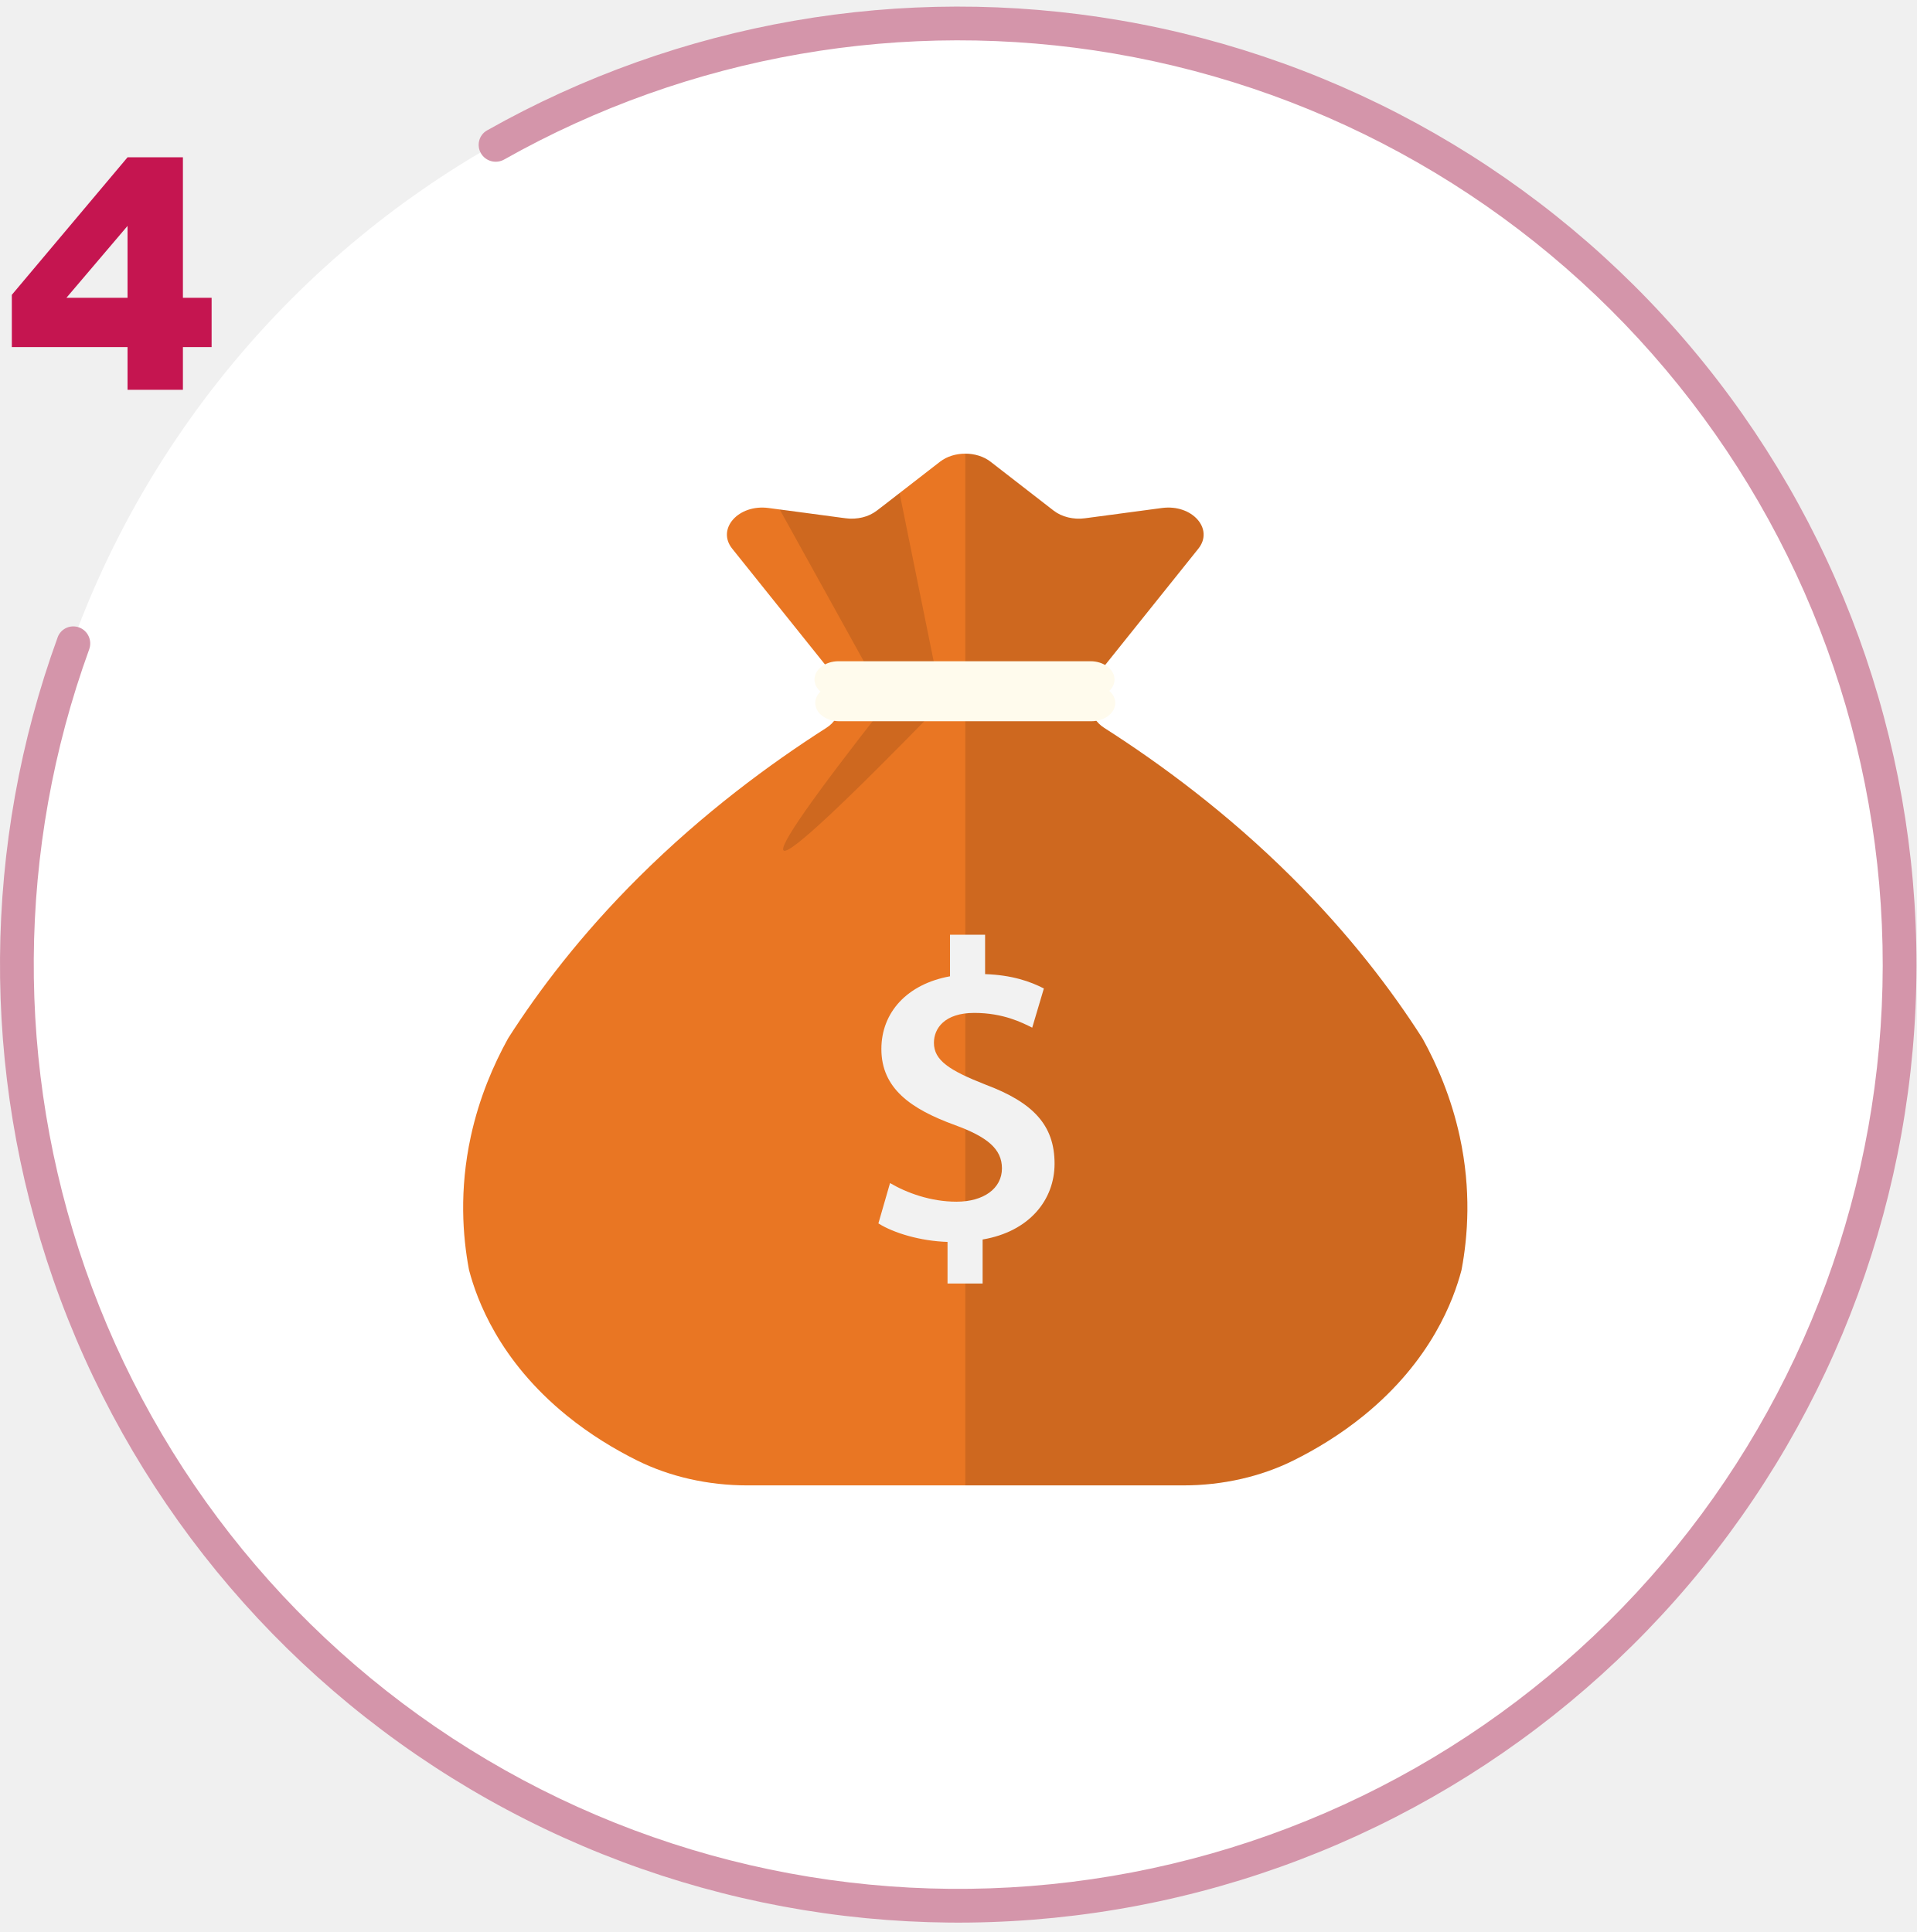
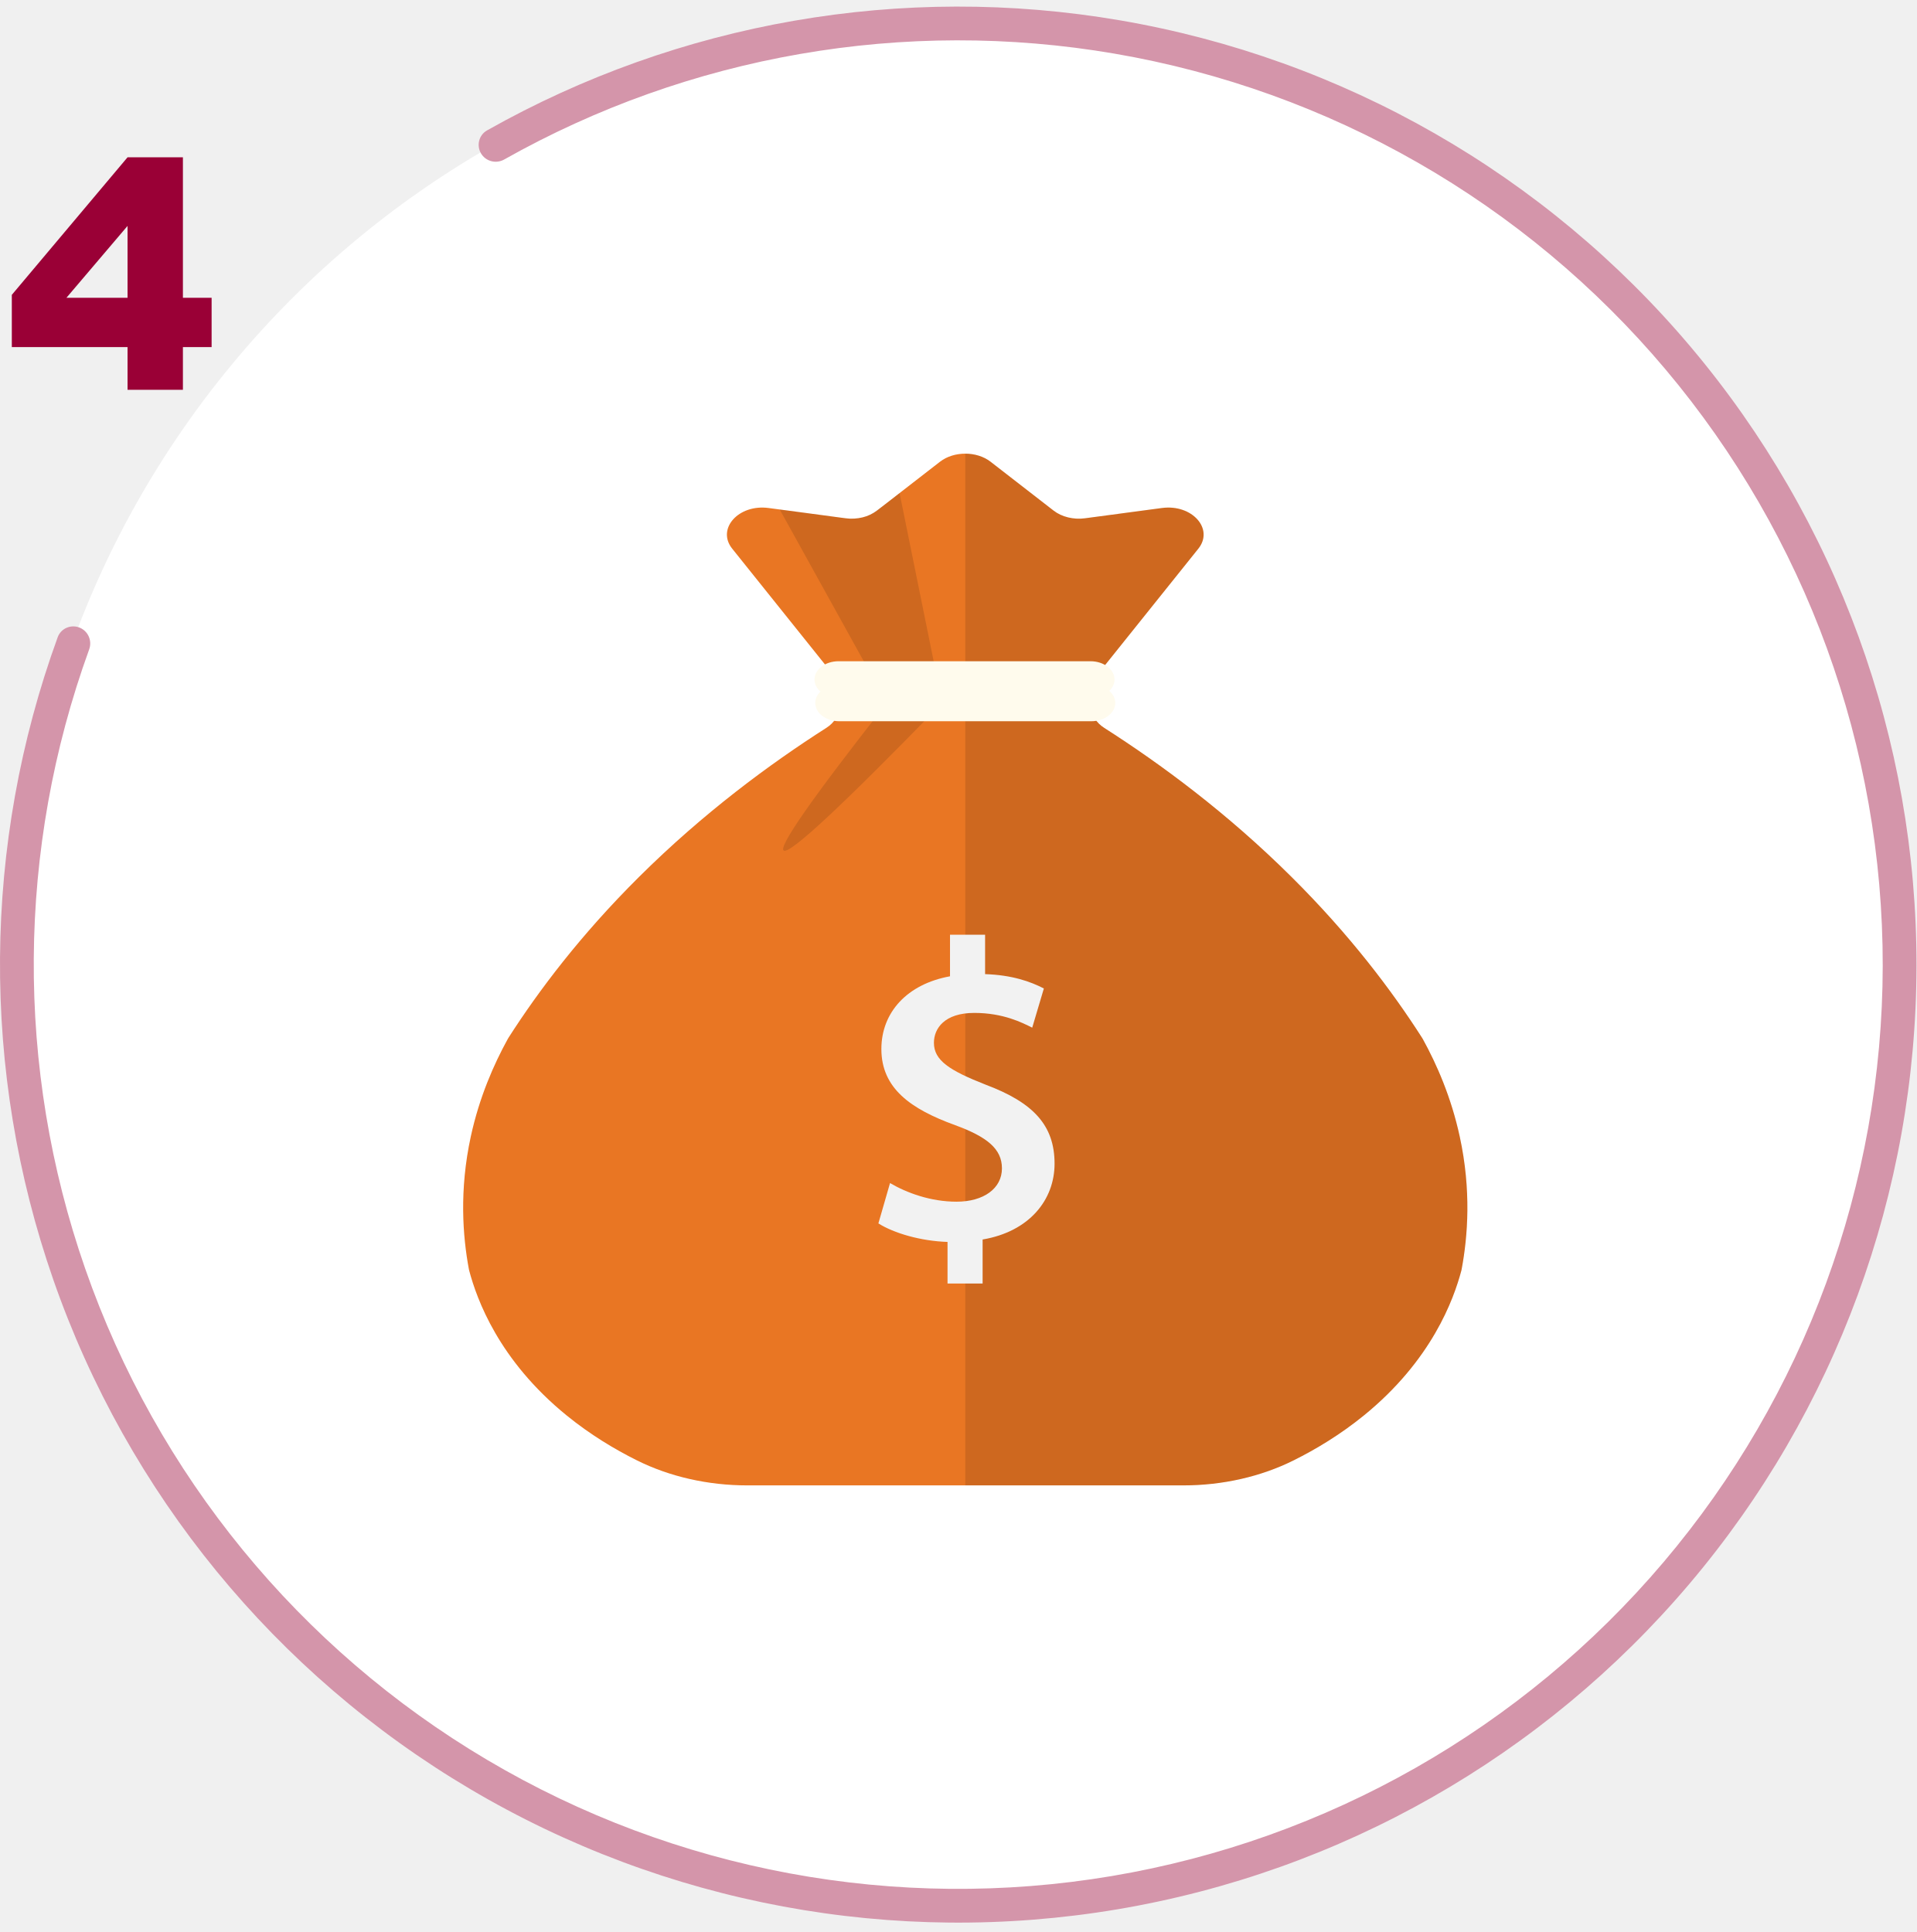
<svg xmlns="http://www.w3.org/2000/svg" width="120" height="121" viewBox="0 0 120 121" fill="none">
  <g clip-path="url(#clip0_2406_51005)">
    <circle cx="60" cy="60.413" r="59" fill="white" />
    <path d="M91.4 71.179C90.865 68.713 89.959 66.655 89.087 65.072C89.07 65.042 89.052 65.012 89.033 64.983C87.15 62.041 84.525 58.556 80.87 54.924C76.845 50.923 72.695 47.859 69.139 45.586C68.636 45.265 68.347 44.791 68.347 44.291V43.186C68.347 42.875 68.459 42.57 68.672 42.305C70.792 39.657 72.913 37.01 75.033 34.363C76.028 33.121 74.637 31.565 72.756 31.816C71.149 32.031 69.542 32.245 67.936 32.46C67.217 32.556 66.482 32.376 65.97 31.979L62.023 28.918C61.153 28.244 59.727 28.244 58.857 28.918L54.91 31.979C54.398 32.376 53.663 32.556 52.943 32.459C51.337 32.245 49.73 32.031 48.124 31.816C46.243 31.564 44.852 33.12 45.846 34.362C47.967 37.01 50.087 39.657 52.208 42.304C52.42 42.57 52.533 42.875 52.533 43.185V44.291C52.533 44.791 52.243 45.265 51.741 45.586C48.184 47.858 44.034 50.923 40.01 54.923C36.355 58.556 33.729 62.041 31.846 64.982C31.827 65.012 31.81 65.041 31.793 65.072C30.921 66.654 30.015 68.713 29.479 71.178C28.748 74.546 28.976 77.432 29.358 79.487C29.365 79.52 29.372 79.553 29.381 79.586C29.855 81.362 31.219 85.188 35.493 88.659C36.956 89.847 38.474 90.761 39.879 91.461C41.933 92.485 44.335 93.029 46.789 93.029H60.44H74.09C76.545 93.029 78.947 92.485 81.001 91.461C82.406 90.761 83.923 89.847 85.386 88.659C89.66 85.188 91.025 81.362 91.499 79.586C91.508 79.553 91.515 79.52 91.521 79.487C91.904 77.433 92.132 74.546 91.4 71.179Z" fill="#E97623" />
    <path opacity="0.12" d="M89.087 65.072C89.959 66.654 90.865 68.713 91.4 71.179C92.132 74.546 91.904 77.433 91.521 79.487C91.515 79.52 91.508 79.553 91.499 79.586C91.025 81.362 89.66 85.188 85.387 88.659C83.924 89.847 82.406 90.761 81.001 91.461C78.947 92.485 76.545 93.029 74.091 93.029H60.44V28.413C61.014 28.413 61.588 28.581 62.023 28.918L65.97 31.979C66.482 32.376 67.217 32.556 67.936 32.46C69.543 32.245 71.149 32.031 72.756 31.816C74.637 31.565 76.028 33.121 75.034 34.363C72.913 37.01 70.792 39.657 68.672 42.305C68.459 42.57 68.347 42.875 68.347 43.186V44.291C68.347 44.791 68.637 45.265 69.139 45.586C72.695 47.859 76.846 50.923 80.87 54.924C84.525 58.556 87.151 62.041 89.033 64.983C89.052 65.012 89.07 65.042 89.087 65.072Z" fill="black" />
    <path opacity="0.12" d="M48.822 31.909C51.058 35.948 53.294 39.987 55.53 44.026C50.844 49.996 48.694 53.078 49.079 53.275C49.491 53.485 52.795 50.401 58.991 44.026C58.102 39.644 57.214 35.262 56.326 30.88C56.015 31.129 55.736 31.346 55.501 31.524C54.687 32.144 54.407 32.316 53.998 32.408C53.711 32.473 53.435 32.482 53.401 32.483C53.189 32.49 53.029 32.473 52.547 32.41C52.222 32.367 52.059 32.345 51.807 32.308C51.657 32.286 51.303 32.238 50.596 32.141C50.175 32.083 49.575 32.003 48.822 31.909Z" fill="black" />
    <path d="M68.329 45.171H52.55C51.719 45.171 51.046 44.658 51.046 44.025C51.046 43.392 51.719 42.88 52.55 42.88H68.329C69.159 42.88 69.832 43.392 69.832 44.025C69.832 44.658 69.159 45.171 68.329 45.171Z" fill="#FFFBED" />
    <path d="M68.283 43.704H52.504C51.673 43.704 51 43.191 51 42.558C51 41.925 51.673 41.413 52.504 41.413H68.282C69.113 41.413 69.786 41.925 69.786 42.558C69.786 43.191 69.113 43.704 68.283 43.704Z" fill="#FFFBED" />
    <path d="M59.329 80.385V77.781C57.654 77.728 55.973 77.235 55 76.621L55.729 74.095C56.782 74.713 58.276 75.261 59.893 75.261C61.587 75.261 62.736 74.436 62.736 73.174C62.736 71.949 61.8 71.201 59.817 70.472C57.022 69.459 55.187 68.161 55.187 65.699C55.187 63.402 56.803 61.63 59.484 61.145V58.543H61.681V61.009C63.368 61.064 64.525 61.475 65.361 61.908L64.632 64.362C64.006 64.05 62.823 63.438 61.006 63.438C59.138 63.438 58.477 64.413 58.477 65.31C58.477 66.404 59.43 67.036 61.722 67.935C64.707 69.055 66.031 70.481 66.031 72.881C66.031 75.145 64.454 77.134 61.526 77.629V80.385H59.329V80.385Z" fill="#F2F2F2" />
    <path d="M30.117 9.606C29.822 9.103 29.989 8.454 30.497 8.167C42.511 1.383 56.508 -1.059 70.129 1.274C84.097 3.666 96.767 10.926 105.895 21.766C115.023 32.606 120.02 46.327 120 60.498C119.98 74.67 114.944 88.376 105.785 99.191C96.626 110.005 83.936 117.228 69.961 119.58C55.986 121.933 41.63 119.263 29.435 112.044C17.24 104.825 7.994 93.522 3.335 80.139C-1.208 67.088 -1.104 52.88 3.611 39.913C3.81 39.364 4.422 39.092 4.967 39.301V39.301C5.512 39.51 5.784 40.121 5.584 40.67C1.049 53.171 0.952 66.865 5.331 79.444C9.826 92.356 18.746 103.26 30.512 110.225C42.277 117.19 56.127 119.766 69.61 117.496C83.092 115.226 95.336 108.258 104.172 97.825C113.009 87.391 117.867 74.167 117.886 60.495C117.906 46.823 113.085 33.585 104.279 23.127C95.472 12.669 83.248 5.665 69.772 3.357C56.644 1.109 43.153 3.458 31.569 9.99C31.061 10.276 30.413 10.109 30.117 9.606V9.606Z" fill="#D495AA" />
  </g>
-   <path d="M7.986 21.737H0.74V18.466L7.986 9.852H11.453V18.651H13.25V21.737H11.453V24.413H7.986V21.737ZM7.986 18.651V14.149L4.158 18.651H7.986Z" fill="#C51550" />
+   <path d="M7.986 21.737H0.74V18.466L7.986 9.852H11.453V18.651H13.25V21.737H11.453V24.413H7.986V21.737ZM7.986 18.651V14.149L4.158 18.651H7.986Z" fill="#9a0036" />
  <defs>
    <clipPath id="clip0_2406_51005">
      <rect width="120" height="120" fill="white" transform="translate(0 0.412964)" />
    </clipPath>
  </defs>
</svg>
